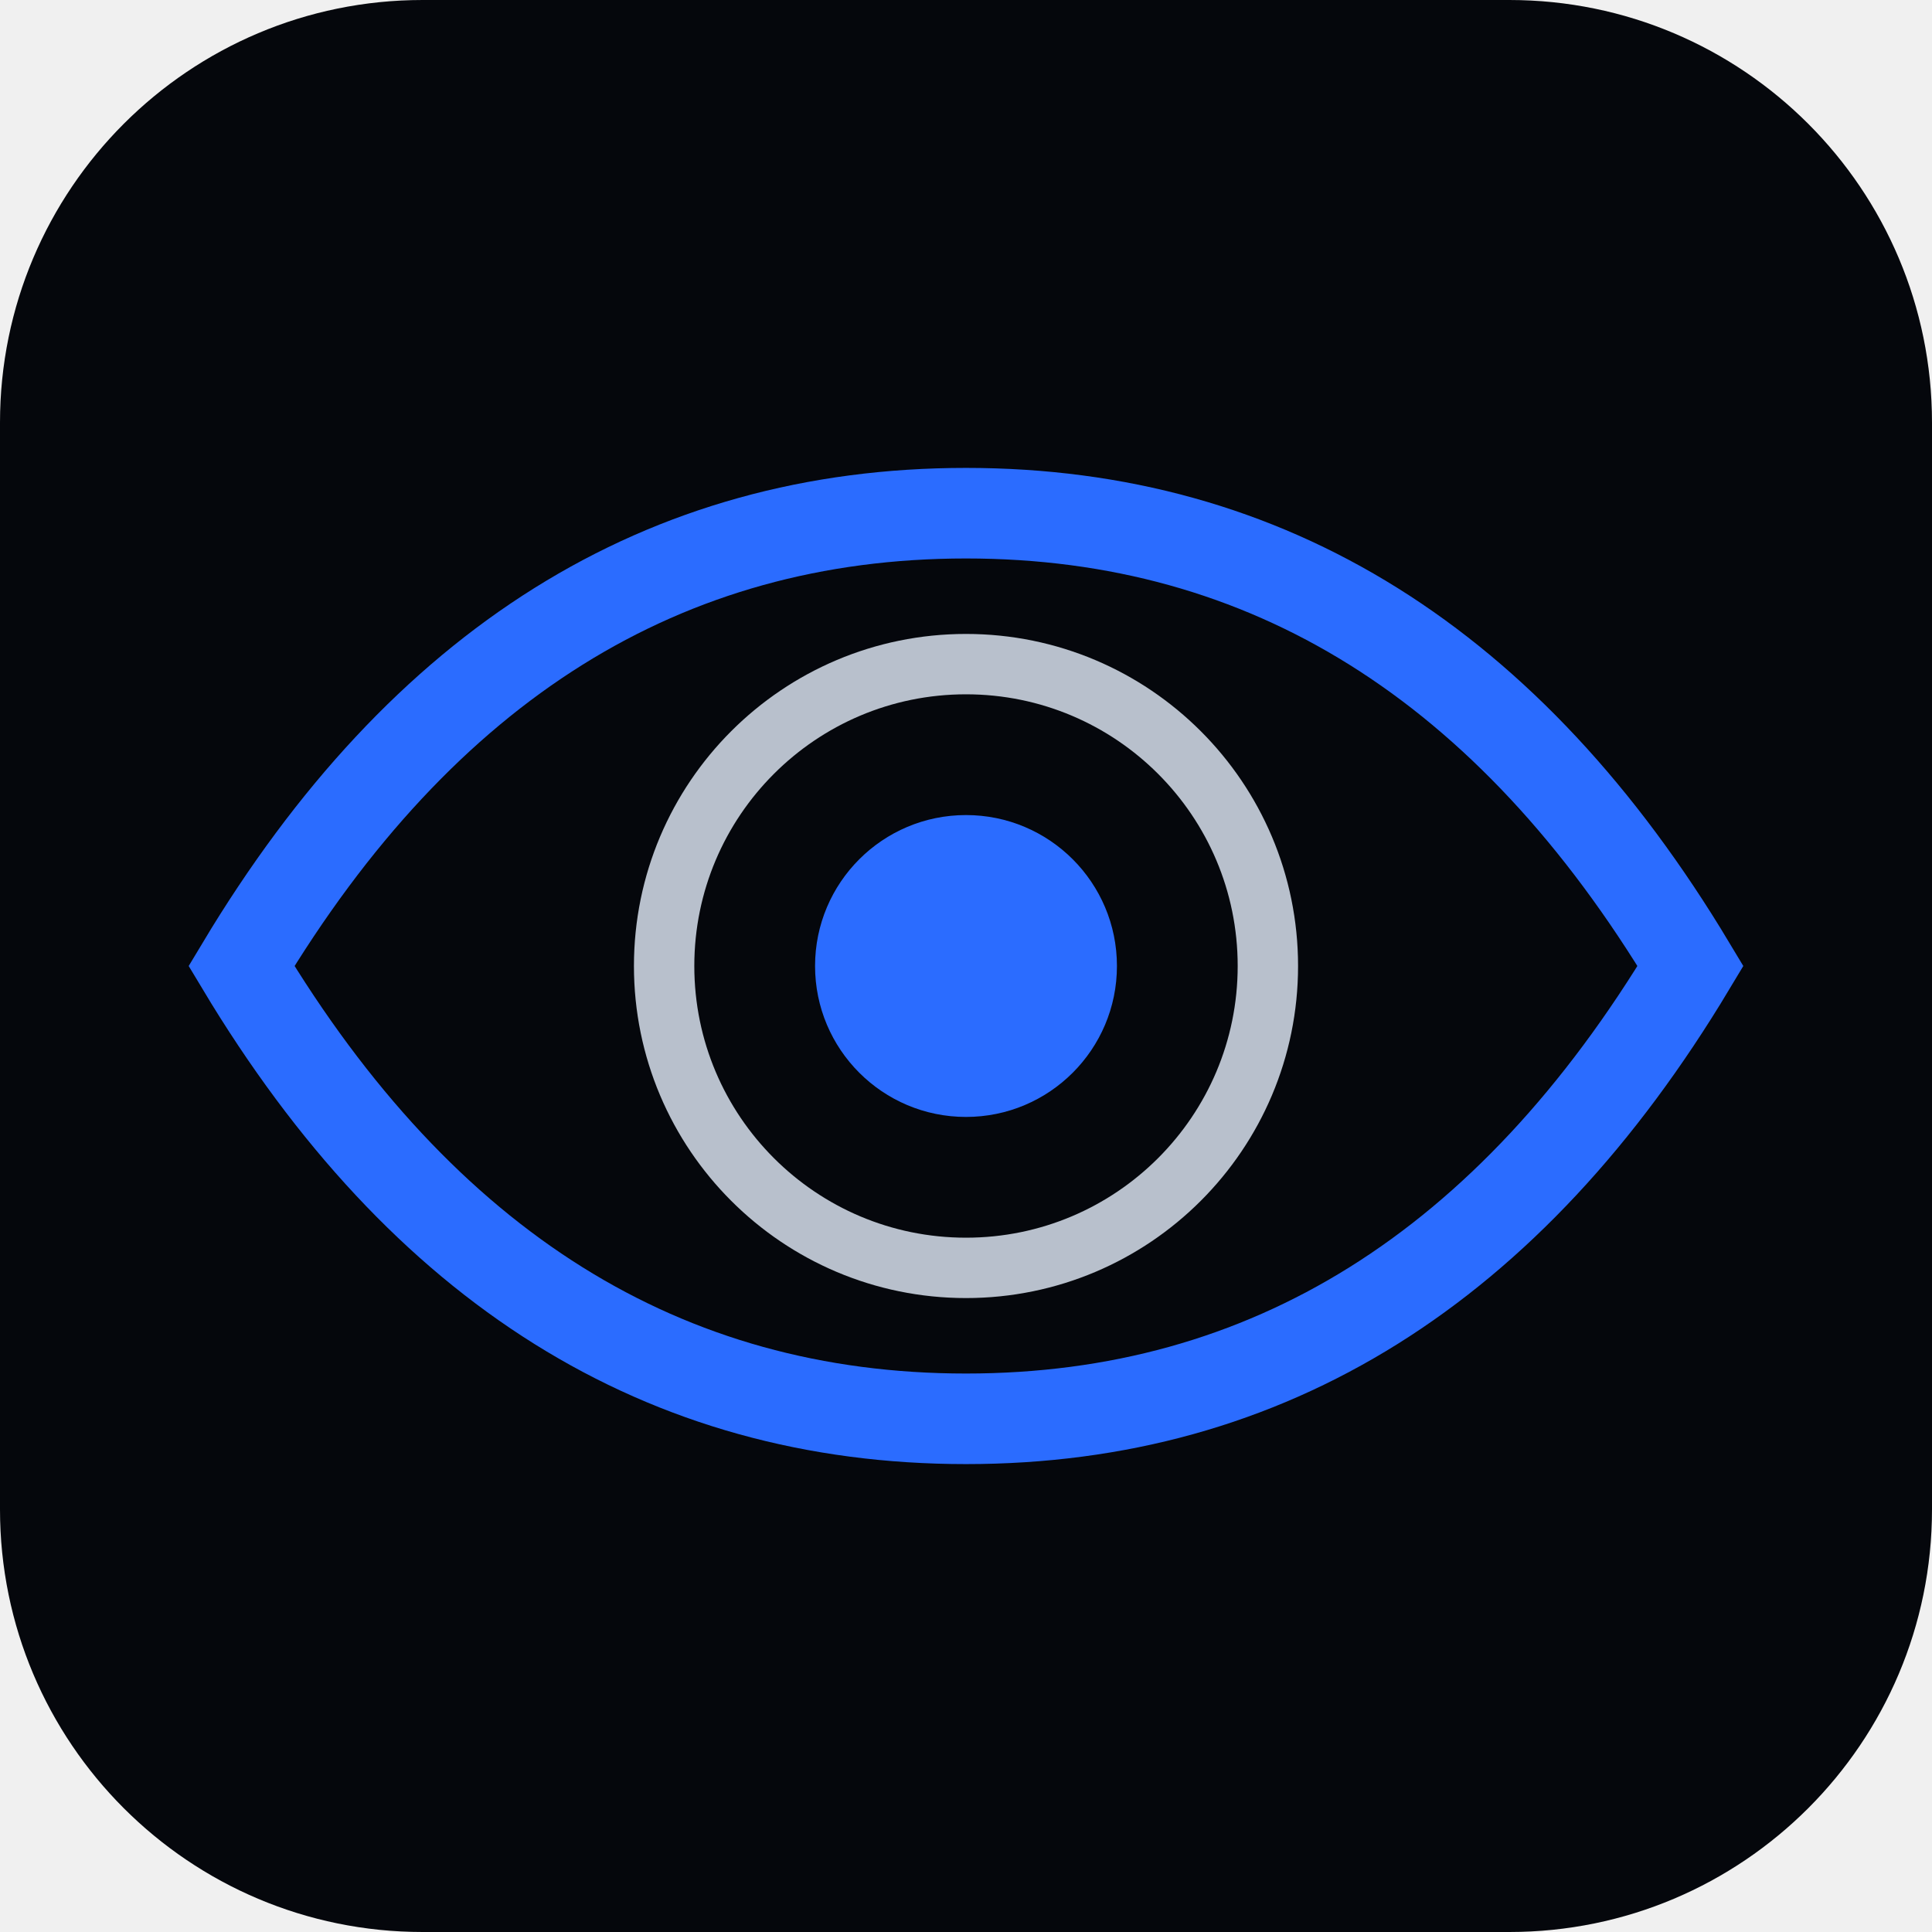
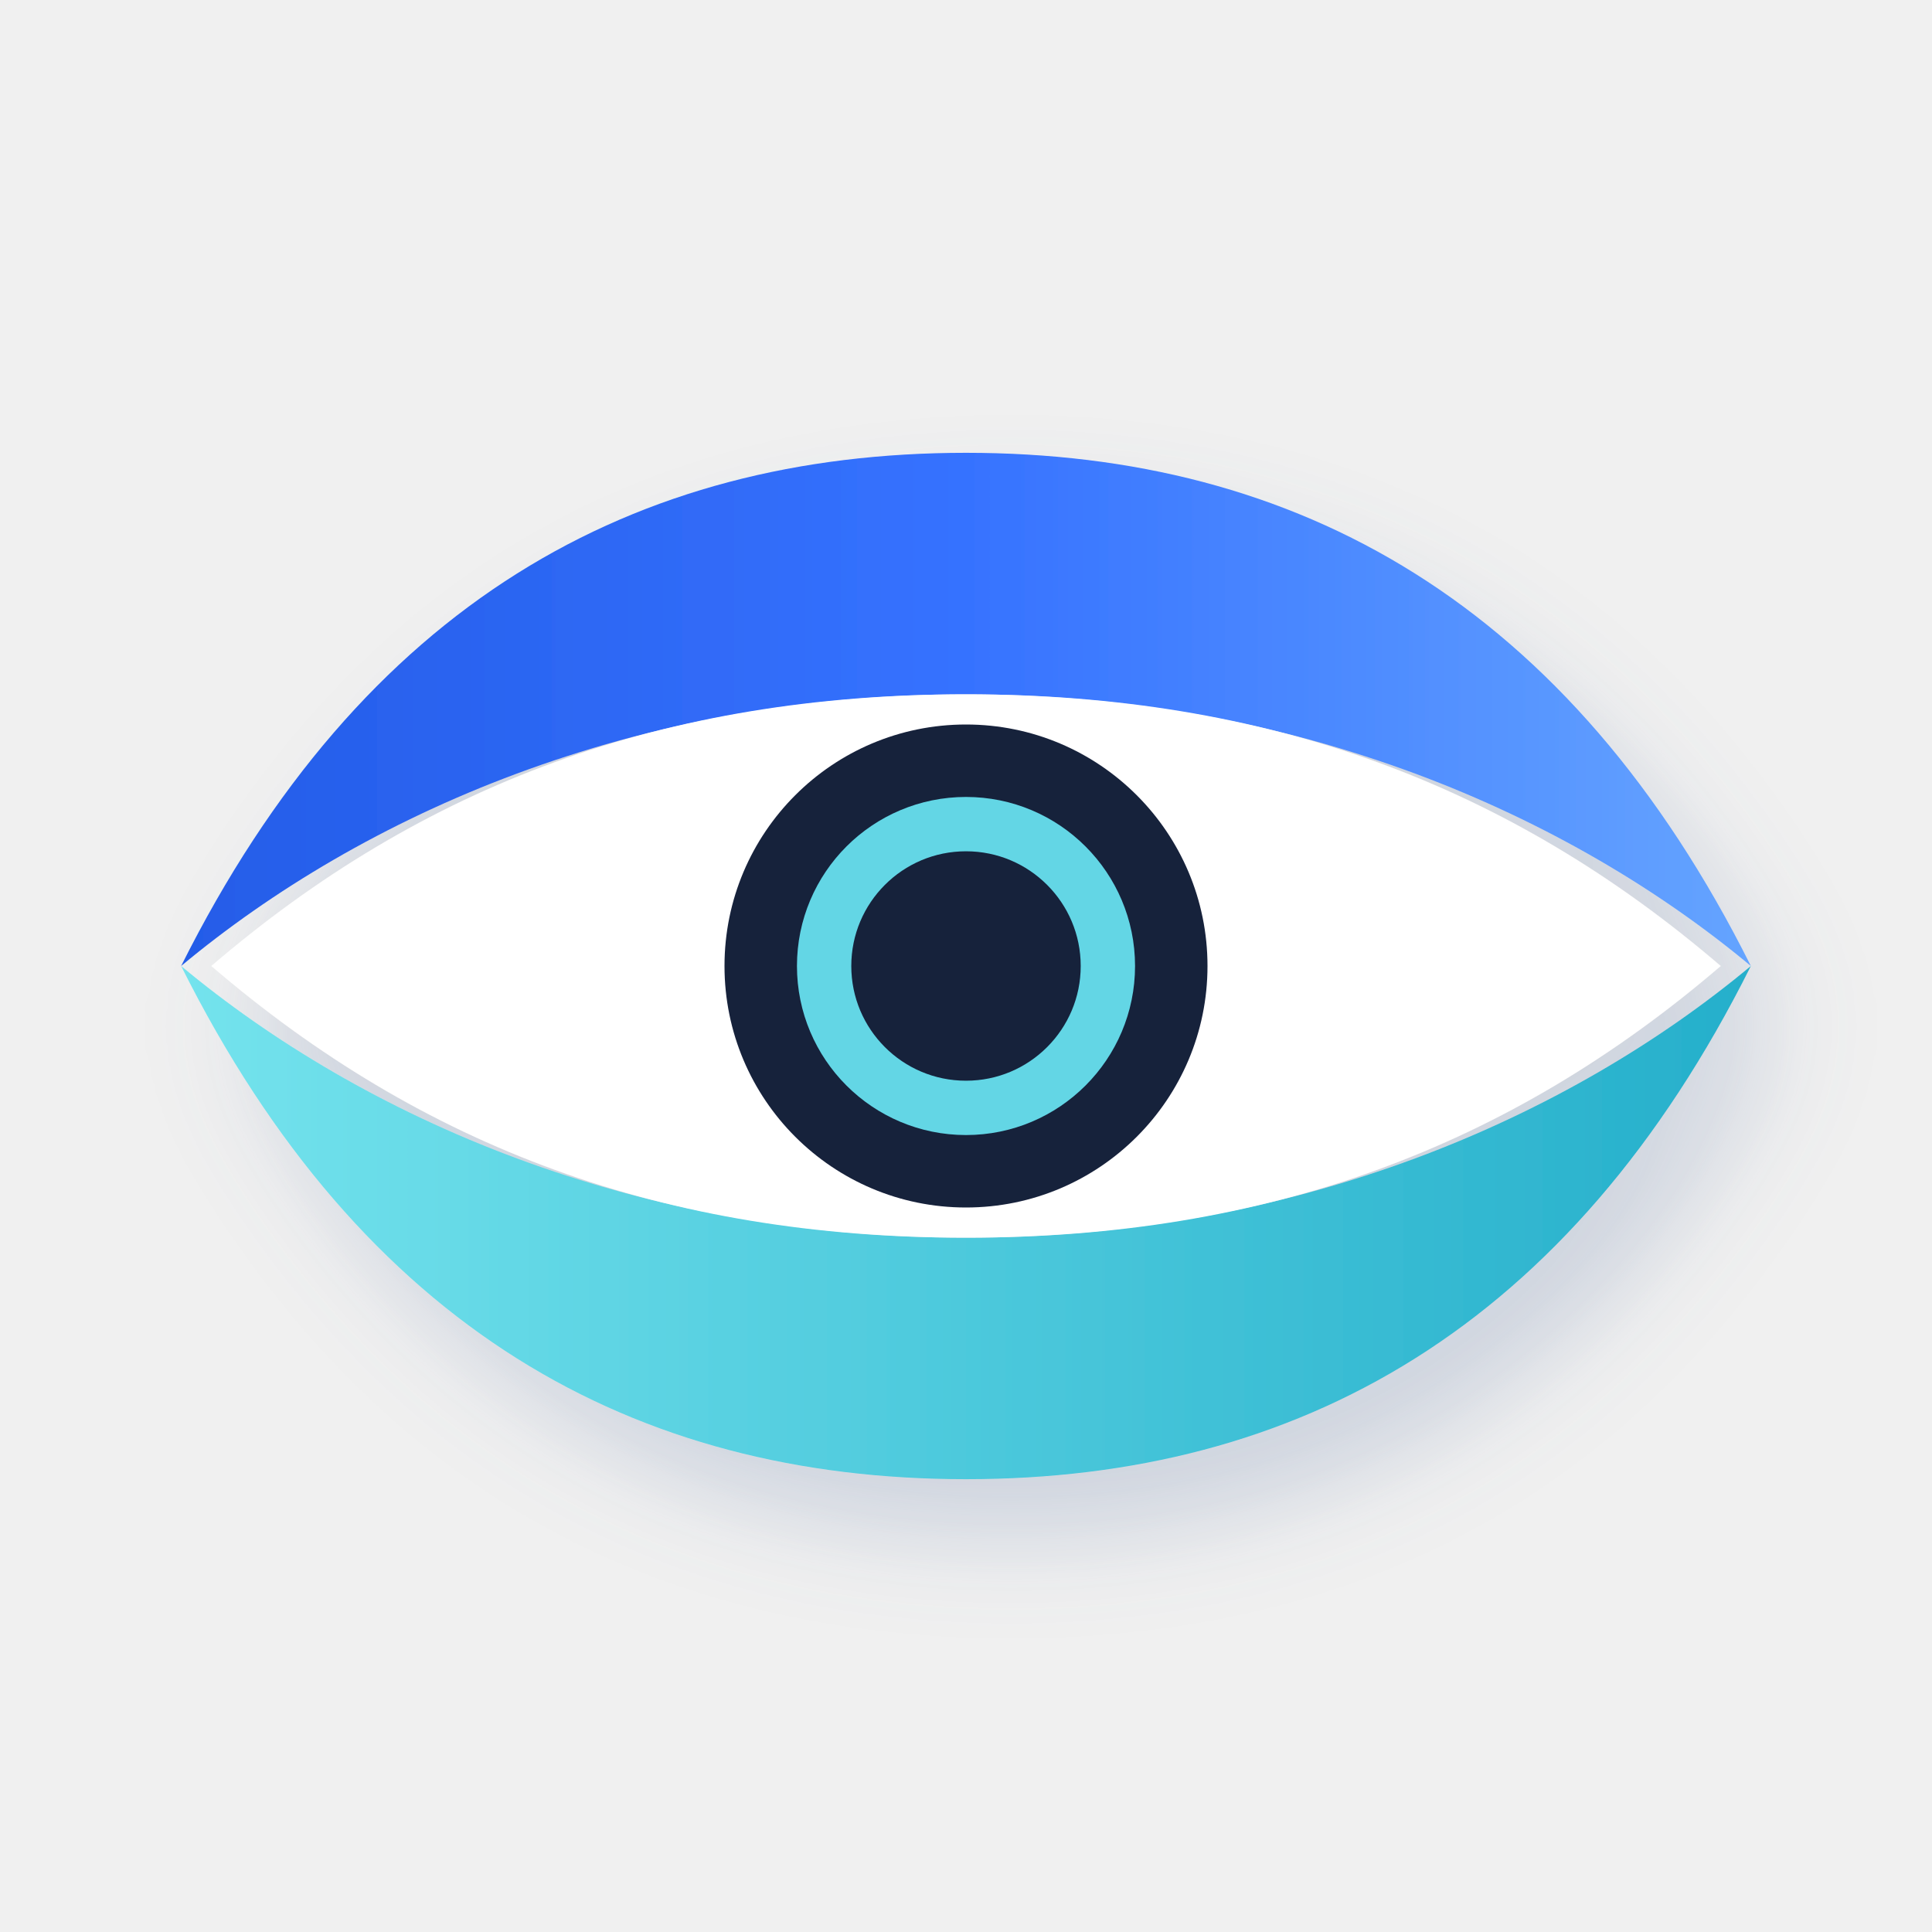
<svg xmlns="http://www.w3.org/2000/svg" width="64" height="64" viewBox="0 0 64 64" fill="none">
-   <rect width="64" height="64" rx="14" fill="#05070C" />
-   <path d="M8 32C14 22 22 17 32 17C42 17 50 22 56 32C50 42 42 47 32 47C22 47 14 42 8 32Z" stroke="#2B6CFF" stroke-width="3" />
-   <circle cx="32" cy="32" r="5" fill="#2B6CFF" />
-   <circle cx="32" cy="32" r="10" stroke="#B8C0CC" stroke-width="2" />
+   <defs>
+     <linearGradient id="u" x1="6" y1="29" x2="58" y2="29" gradientUnits="userSpaceOnUse">
+       <stop stop-color="#245CE8" />
+       <stop offset=".5" stop-color="#3672FF" />
+       <stop offset="1" stop-color="#65A4FF" />
+     </linearGradient>
+     <linearGradient id="l" x1="6" y1="35" x2="58" y2="35" gradientUnits="userSpaceOnUse">
+       <stop stop-color="#74E3ED" />
+       <stop offset="1" stop-color="#25AFCB" />
+     </linearGradient>
+     <filter id="s" x="1" y="10" width="62" height="48" filterUnits="userSpaceOnUse">
+       <feDropShadow dx="1.5" dy="2" stdDeviation="1.5" flood-color="#7186B2" flood-opacity=".25" />
+     </filter>
+   </defs>
+   <g filter="url(#s)">
+     <path d="M6 32C12 20 21 15 32 15C43 15 52 20 58 32C52 27 43 23 32 23C21 23 12 27 6 32Z" fill="url(#u)" />
+     <path d="M6 32C12 44 21 49 32 49C43 49 52 44 58 32C52 37 43 41 32 41C21 41 12 37 6 32Z" fill="url(#l)" />
+     <path d="M7 32C14 26 22 23 32 23C42 23 50 26 57 32C50 38 42 41 32 41C22 41 14 38 7 32Z" fill="white" />
+     <circle cx="32" cy="32" r="8" fill="#17213B" />
+     <circle cx="32" cy="32" r="4.7" stroke="#63D6E5" stroke-width="1.8" />
+   </g>
</svg>
